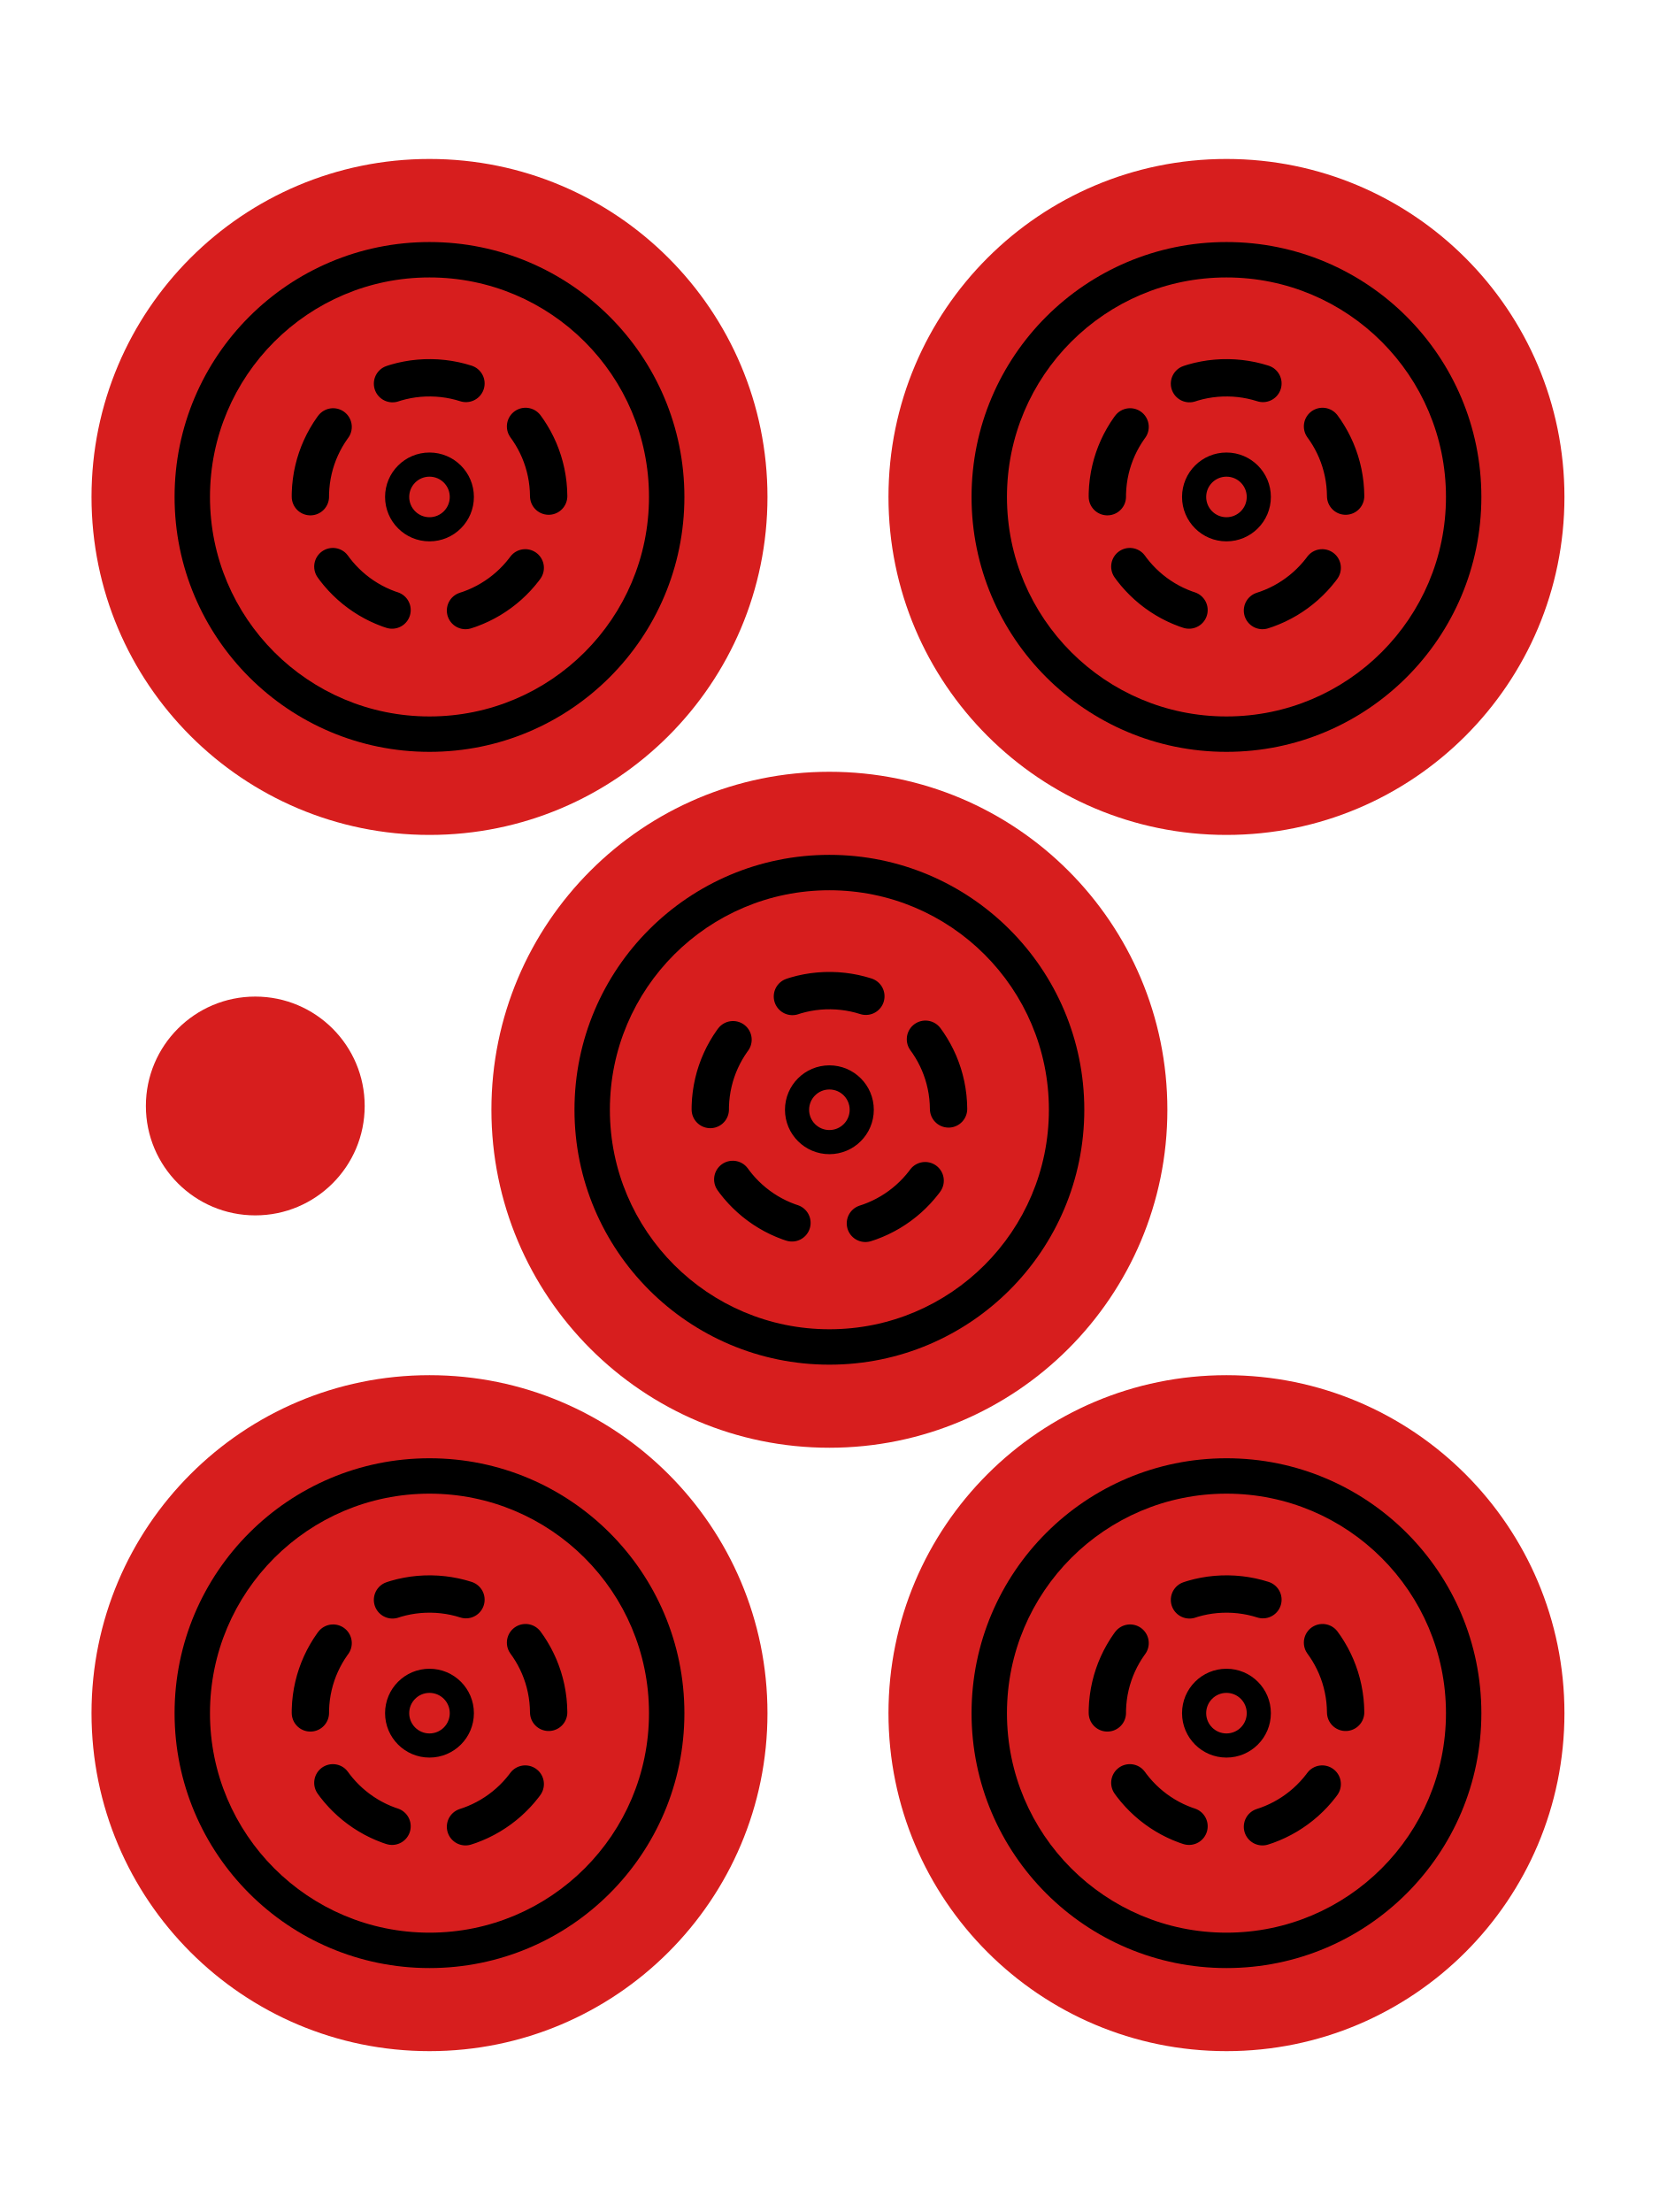
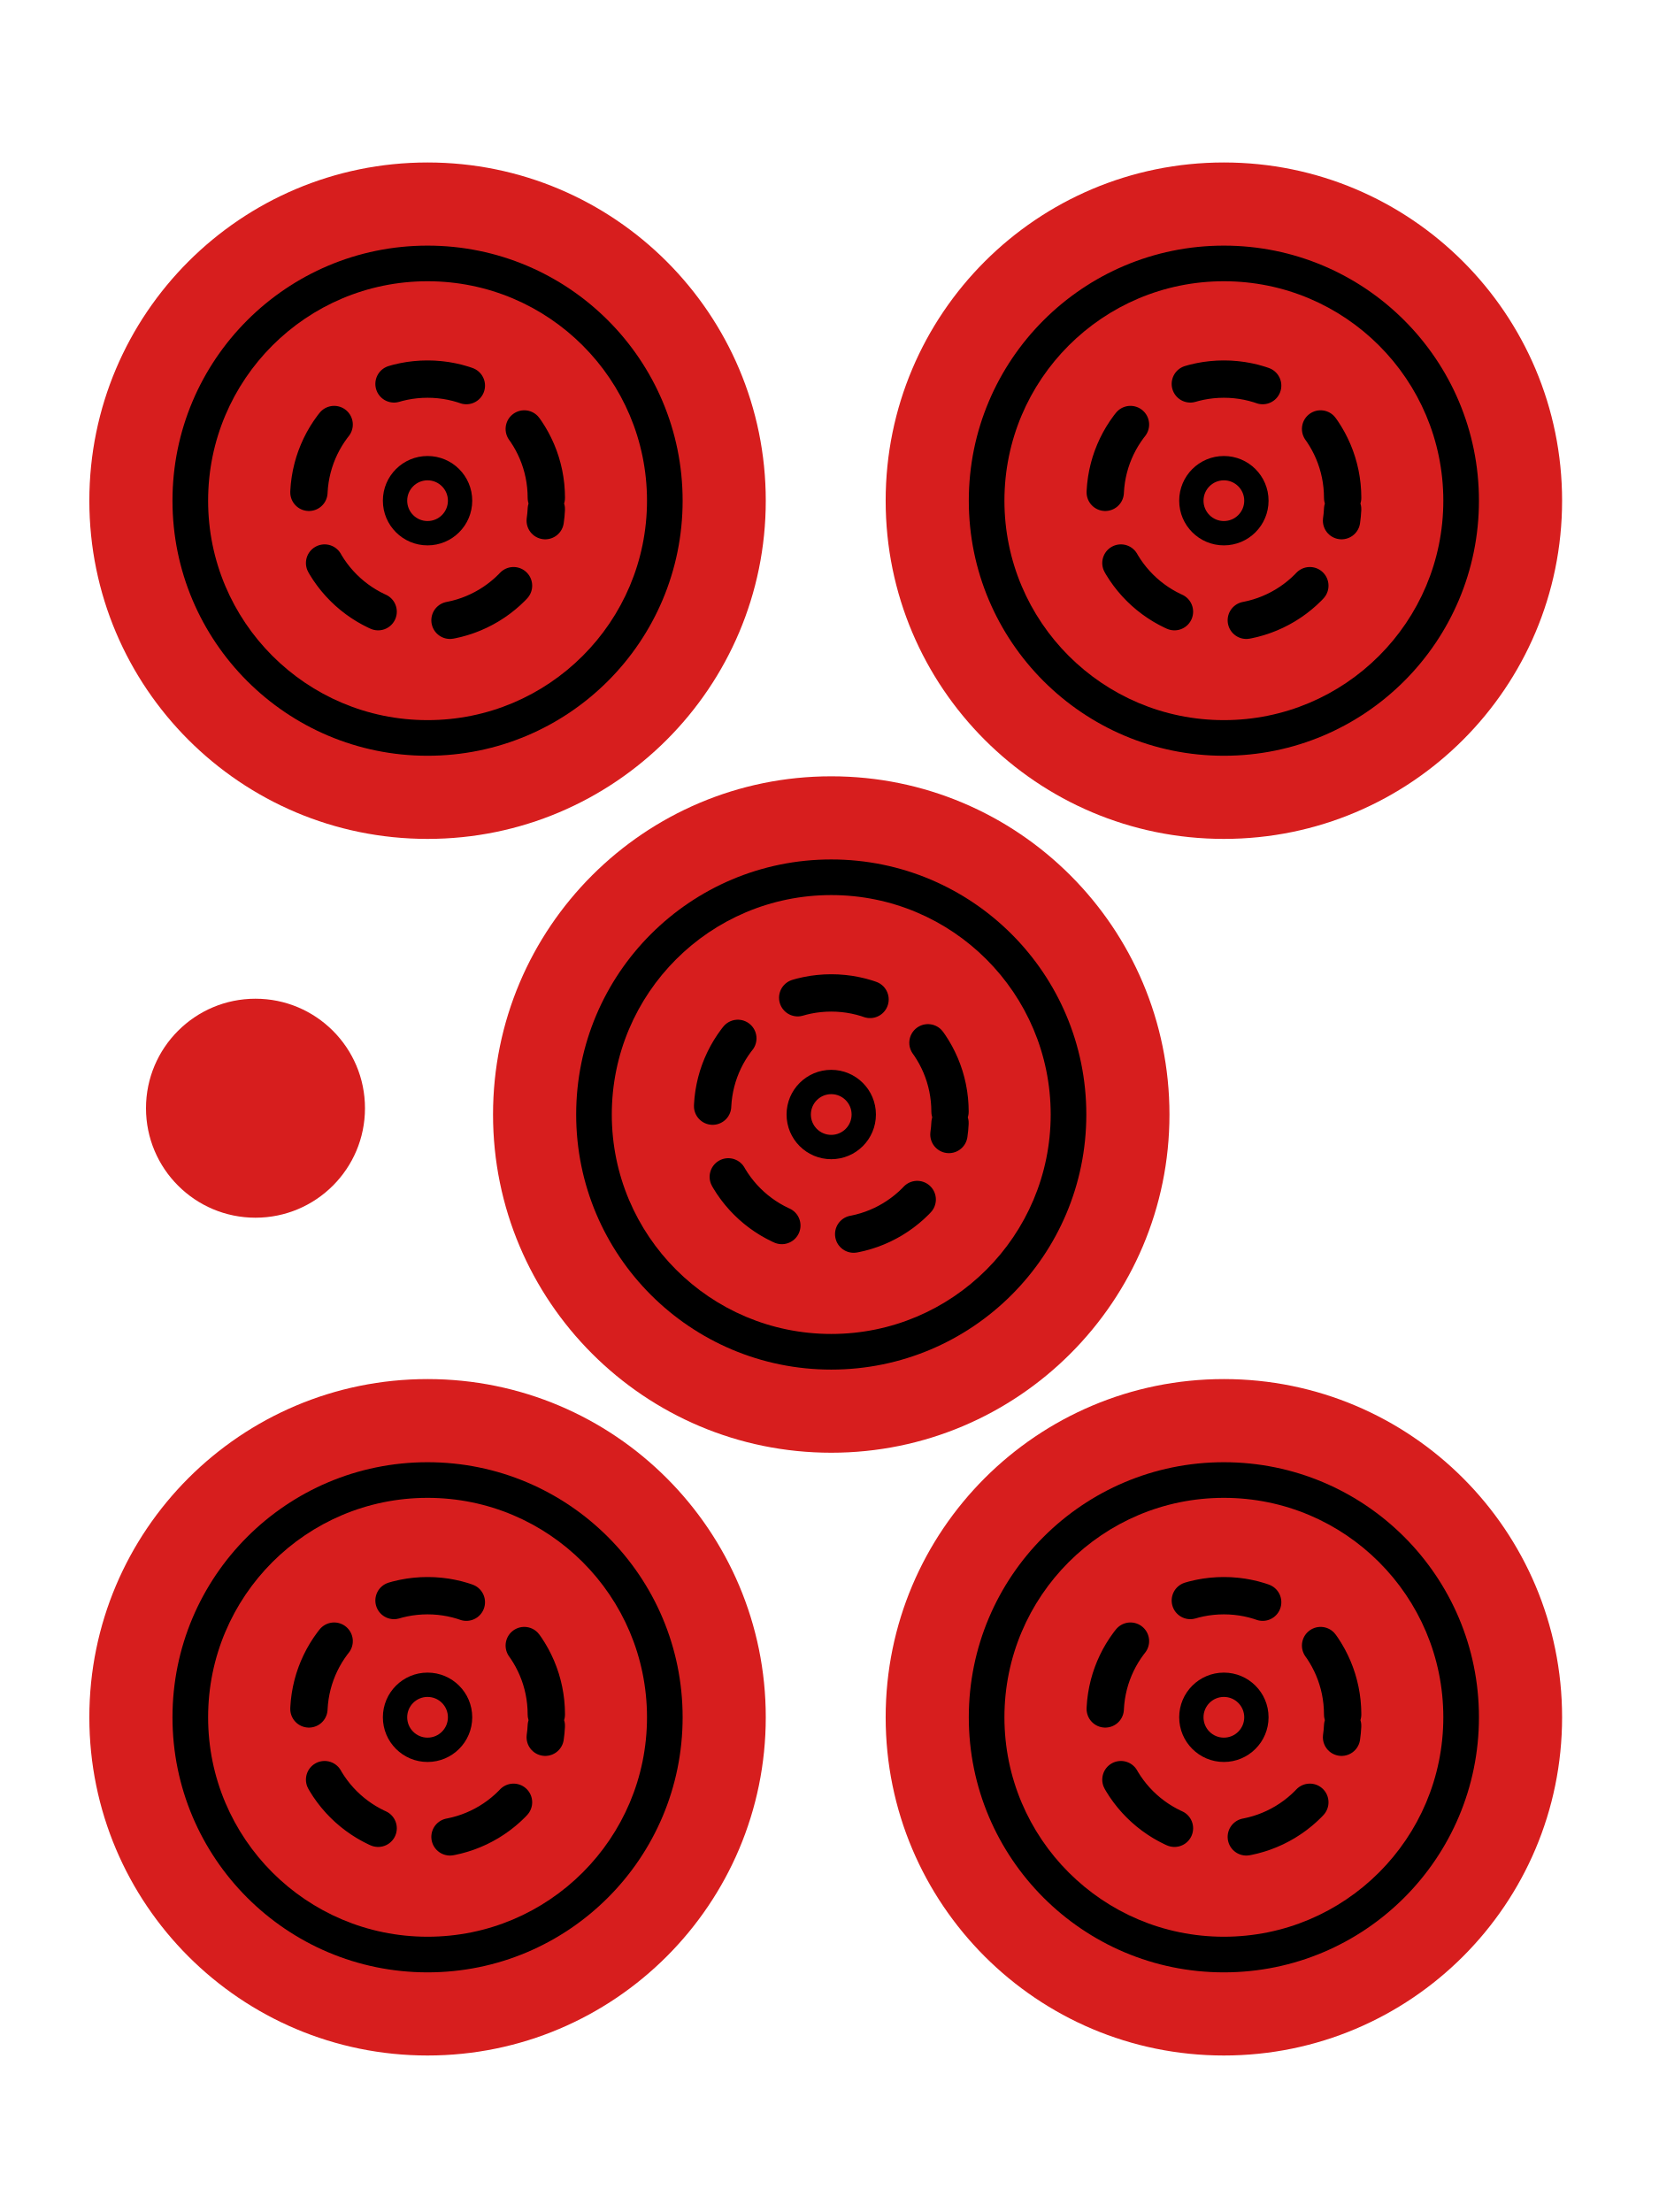
<svg xmlns="http://www.w3.org/2000/svg" width="300" height="400">
-   <g transform="translate(0 -652.362)">
-     <g transform="matrix(1.02274 0 0 1.02274 288.325 245.696)">
-       <circle style="opacity:1;fill:#d71e1e;fill-opacity:1;fill-rule:nonzero;stroke:none;stroke-width:8;stroke-linecap:round;stroke-linejoin:round;stroke-miterlimit:4;stroke-dasharray:none;stroke-dashoffset:0;stroke-opacity:1" cx="-205.976" cy="485.489" r="59.759" />
-       <circle style="opacity:1;fill:#000;fill-opacity:1;fill-rule:nonzero;stroke:none;stroke-width:8;stroke-linecap:round;stroke-linejoin:round;stroke-miterlimit:4;stroke-dasharray:none;stroke-dashoffset:0;stroke-opacity:1" cx="-205.976" cy="485.489" r="45.07" />
-       <circle style="opacity:1;fill:#d71e1e;fill-opacity:1;fill-rule:nonzero;stroke:none;stroke-width:8;stroke-linecap:round;stroke-linejoin:round;stroke-miterlimit:4;stroke-dasharray:none;stroke-dashoffset:0;stroke-opacity:1" cx="-205.976" cy="485.489" r="38.811" />
-       <path transform="scale(1 -1) rotate(.395)" d="M-188.246-484.058a21.069 21.069 0 0 1-20.673 21.065 21.069 21.069 0 0 1-21.45-20.273 21.069 21.069 0 0 1 19.866-21.827 21.069 21.069 0 0 1 22.197 19.452" style="opacity:1;fill:none;fill-opacity:.297;fill-rule:nonzero;stroke:#000;stroke-width:6.6;stroke-linecap:round;stroke-linejoin:round;stroke-miterlimit:4;stroke-dasharray:13.201,13.201;stroke-dashoffset:0;stroke-opacity:1" />
-       <circle style="opacity:1;fill:#000;fill-opacity:1;fill-rule:nonzero;stroke:none;stroke-width:8;stroke-linecap:round;stroke-linejoin:round;stroke-miterlimit:4;stroke-dasharray:none;stroke-dashoffset:0;stroke-opacity:1" cx="-205.976" cy="485.489" r="7.853" />
-       <circle style="opacity:1;fill:#d71e1e;fill-opacity:1;fill-rule:nonzero;stroke:none;stroke-width:8;stroke-linecap:round;stroke-linejoin:round;stroke-miterlimit:4;stroke-dasharray:none;stroke-dashoffset:0;stroke-opacity:1" cx="-205.976" cy="485.489" r="3.586" />
+   <g transform="translate(0 -652)">
+     <g transform="translate(288 246) scale(1.02274)">
+       <circle cx="-206" cy="485.5" r="59.8" fill="#d71e1e" />
+       <circle cx="-206" cy="485.5" r="45.1" />
+       <circle cx="-206" cy="485.5" r="38.8" fill="#d71e1e" />
+       <path fill="none" stroke="#000" stroke-dasharray="13 13" stroke-linecap="round" stroke-linejoin="round" stroke-width="6.6" d="M-185 485a21 21 0 0 0-21-21 21 21 0 0 0-21 21 21 21 0 0 0 20 22 21 21 0 0 0 22-20" />
+       <circle cx="-206" cy="485.5" r="7.9" />
+       <circle cx="-206" cy="485.5" r="3.6" fill="#d71e1e" />
    </g>
-     <g transform="matrix(1.02274 0 0 1.02274 432.443 245.696)">
-       <circle r="59.759" cy="485.489" cx="-205.976" style="opacity:1;fill:#d71e1e;fill-opacity:1;fill-rule:nonzero;stroke:none;stroke-width:8;stroke-linecap:round;stroke-linejoin:round;stroke-miterlimit:4;stroke-dasharray:none;stroke-dashoffset:0;stroke-opacity:1" />
-       <circle r="45.07" cy="485.489" cx="-205.976" style="opacity:1;fill:#000;fill-opacity:1;fill-rule:nonzero;stroke:none;stroke-width:8;stroke-linecap:round;stroke-linejoin:round;stroke-miterlimit:4;stroke-dasharray:none;stroke-dashoffset:0;stroke-opacity:1" />
-       <circle r="38.811" cy="485.489" cx="-205.976" style="opacity:1;fill:#d71e1e;fill-opacity:1;fill-rule:nonzero;stroke:none;stroke-width:8;stroke-linecap:round;stroke-linejoin:round;stroke-miterlimit:4;stroke-dasharray:none;stroke-dashoffset:0;stroke-opacity:1" />
-       <path style="opacity:1;fill:none;fill-opacity:.297;fill-rule:nonzero;stroke:#000;stroke-width:6.6;stroke-linecap:round;stroke-linejoin:round;stroke-miterlimit:4;stroke-dasharray:13.201,13.201;stroke-dashoffset:0;stroke-opacity:1" d="M-188.246-484.058a21.069 21.069 0 0 1-20.673 21.065 21.069 21.069 0 0 1-21.45-20.273 21.069 21.069 0 0 1 19.866-21.827 21.069 21.069 0 0 1 22.197 19.452" transform="scale(1 -1) rotate(.395)" />
-       <circle r="7.853" cy="485.489" cx="-205.976" style="opacity:1;fill:#000;fill-opacity:1;fill-rule:nonzero;stroke:none;stroke-width:8;stroke-linecap:round;stroke-linejoin:round;stroke-miterlimit:4;stroke-dasharray:none;stroke-dashoffset:0;stroke-opacity:1" />
-       <circle r="3.586" cy="485.489" cx="-205.976" style="opacity:1;fill:#d71e1e;fill-opacity:1;fill-rule:nonzero;stroke:none;stroke-width:8;stroke-linecap:round;stroke-linejoin:round;stroke-miterlimit:4;stroke-dasharray:none;stroke-dashoffset:0;stroke-opacity:1" />
+     <g transform="translate(432 246) scale(1.02274)">
+       <circle cx="-206" cy="485.5" r="59.8" fill="#d71e1e" />
+       <circle cx="-206" cy="485.5" r="45.1" />
+       <circle cx="-206" cy="485.5" r="38.8" fill="#d71e1e" />
+       <path fill="none" stroke="#000" stroke-dasharray="13 13" stroke-linecap="round" stroke-linejoin="round" stroke-width="6.6" d="M-185 485a21 21 0 0 0-21-21 21 21 0 0 0-21 21 21 21 0 0 0 20 22 21 21 0 0 0 22-20" />
+       <circle cx="-206" cy="485.5" r="7.9" />
+       <circle cx="-206" cy="485.5" r="3.6" fill="#d71e1e" />
    </g>
-     <g transform="matrix(1.02274 0 0 1.02274 360.64 356.513)">
-       <circle style="opacity:1;fill:#d71e1e;fill-opacity:1;fill-rule:nonzero;stroke:none;stroke-width:8;stroke-linecap:round;stroke-linejoin:round;stroke-miterlimit:4;stroke-dasharray:none;stroke-dashoffset:0;stroke-opacity:1" cx="-205.976" cy="485.489" r="59.759" />
-       <circle style="opacity:1;fill:#000;fill-opacity:1;fill-rule:nonzero;stroke:none;stroke-width:8;stroke-linecap:round;stroke-linejoin:round;stroke-miterlimit:4;stroke-dasharray:none;stroke-dashoffset:0;stroke-opacity:1" cx="-205.976" cy="485.489" r="45.07" />
-       <circle style="opacity:1;fill:#d71e1e;fill-opacity:1;fill-rule:nonzero;stroke:none;stroke-width:8;stroke-linecap:round;stroke-linejoin:round;stroke-miterlimit:4;stroke-dasharray:none;stroke-dashoffset:0;stroke-opacity:1" cx="-205.976" cy="485.489" r="38.811" />
-       <path transform="scale(1 -1) rotate(.395)" d="M-188.246-484.058a21.069 21.069 0 0 1-20.673 21.065 21.069 21.069 0 0 1-21.45-20.273 21.069 21.069 0 0 1 19.866-21.827 21.069 21.069 0 0 1 22.197 19.452" style="opacity:1;fill:none;fill-opacity:.297;fill-rule:nonzero;stroke:#000;stroke-width:6.6;stroke-linecap:round;stroke-linejoin:round;stroke-miterlimit:4;stroke-dasharray:13.201,13.201;stroke-dashoffset:0;stroke-opacity:1" />
-       <circle style="opacity:1;fill:#000;fill-opacity:1;fill-rule:nonzero;stroke:none;stroke-width:8;stroke-linecap:round;stroke-linejoin:round;stroke-miterlimit:4;stroke-dasharray:none;stroke-dashoffset:0;stroke-opacity:1" cx="-205.976" cy="485.489" r="7.853" />
-       <circle style="opacity:1;fill:#d71e1e;fill-opacity:1;fill-rule:nonzero;stroke:none;stroke-width:8;stroke-linecap:round;stroke-linejoin:round;stroke-miterlimit:4;stroke-dasharray:none;stroke-dashoffset:0;stroke-opacity:1" cx="-205.976" cy="485.489" r="3.586" />
+     <g transform="translate(361 357) scale(1.02274)">
+       <circle cx="-206" cy="485.5" r="59.8" fill="#d71e1e" />
+       <circle cx="-206" cy="485.5" r="45.1" />
+       <circle cx="-206" cy="485.5" r="38.8" fill="#d71e1e" />
+       <path fill="none" stroke="#000" stroke-dasharray="13 13" stroke-linecap="round" stroke-linejoin="round" stroke-width="6.6" d="M-185 485a21 21 0 0 0-21-21 21 21 0 0 0-21 21 21 21 0 0 0 20 22 21 21 0 0 0 22-20" />
+       <circle cx="-206" cy="485.5" r="7.9" />
+       <circle cx="-206" cy="485.5" r="3.6" fill="#d71e1e" />
    </g>
-     <g transform="matrix(1.02274 0 0 1.02274 432.443 465.627)">
-       <circle style="opacity:1;fill:#d71e1e;fill-opacity:1;fill-rule:nonzero;stroke:none;stroke-width:8;stroke-linecap:round;stroke-linejoin:round;stroke-miterlimit:4;stroke-dasharray:none;stroke-dashoffset:0;stroke-opacity:1" cx="-205.976" cy="485.489" r="59.759" />
-       <circle style="opacity:1;fill:#000;fill-opacity:1;fill-rule:nonzero;stroke:none;stroke-width:8;stroke-linecap:round;stroke-linejoin:round;stroke-miterlimit:4;stroke-dasharray:none;stroke-dashoffset:0;stroke-opacity:1" cx="-205.976" cy="485.489" r="45.07" />
-       <circle style="opacity:1;fill:#d71e1e;fill-opacity:1;fill-rule:nonzero;stroke:none;stroke-width:8;stroke-linecap:round;stroke-linejoin:round;stroke-miterlimit:4;stroke-dasharray:none;stroke-dashoffset:0;stroke-opacity:1" cx="-205.976" cy="485.489" r="38.811" />
-       <path transform="scale(1 -1) rotate(.395)" d="M-188.246-484.058a21.069 21.069 0 0 1-20.673 21.065 21.069 21.069 0 0 1-21.45-20.273 21.069 21.069 0 0 1 19.866-21.827 21.069 21.069 0 0 1 22.197 19.452" style="opacity:1;fill:none;fill-opacity:.297;fill-rule:nonzero;stroke:#000;stroke-width:6.6;stroke-linecap:round;stroke-linejoin:round;stroke-miterlimit:4;stroke-dasharray:13.201,13.201;stroke-dashoffset:0;stroke-opacity:1" />
-       <circle style="opacity:1;fill:#000;fill-opacity:1;fill-rule:nonzero;stroke:none;stroke-width:8;stroke-linecap:round;stroke-linejoin:round;stroke-miterlimit:4;stroke-dasharray:none;stroke-dashoffset:0;stroke-opacity:1" cx="-205.976" cy="485.489" r="7.853" />
-       <circle style="opacity:1;fill:#d71e1e;fill-opacity:1;fill-rule:nonzero;stroke:none;stroke-width:8;stroke-linecap:round;stroke-linejoin:round;stroke-miterlimit:4;stroke-dasharray:none;stroke-dashoffset:0;stroke-opacity:1" cx="-205.976" cy="485.489" r="3.586" />
+     <g transform="translate(432 466) scale(1.02274)">
+       <circle cx="-206" cy="485.5" r="59.8" fill="#d71e1e" />
+       <circle cx="-206" cy="485.5" r="45.1" />
+       <circle cx="-206" cy="485.5" r="38.8" fill="#d71e1e" />
+       <path fill="none" stroke="#000" stroke-dasharray="13 13" stroke-linecap="round" stroke-linejoin="round" stroke-width="6.6" d="M-185 485a21 21 0 0 0-21-21 21 21 0 0 0-21 21 21 21 0 0 0 20 22 21 21 0 0 0 22-20" />
+       <circle cx="-206" cy="485.5" r="7.9" />
+       <circle cx="-206" cy="485.5" r="3.6" fill="#d71e1e" />
    </g>
-     <g transform="matrix(1.02274 0 0 1.02274 288.325 465.627)">
-       <circle r="59.759" cy="485.489" cx="-205.976" style="opacity:1;fill:#d71e1e;fill-opacity:1;fill-rule:nonzero;stroke:none;stroke-width:8;stroke-linecap:round;stroke-linejoin:round;stroke-miterlimit:4;stroke-dasharray:none;stroke-dashoffset:0;stroke-opacity:1" />
-       <circle r="45.07" cy="485.489" cx="-205.976" style="opacity:1;fill:#000;fill-opacity:1;fill-rule:nonzero;stroke:none;stroke-width:8;stroke-linecap:round;stroke-linejoin:round;stroke-miterlimit:4;stroke-dasharray:none;stroke-dashoffset:0;stroke-opacity:1" />
-       <circle r="38.811" cy="485.489" cx="-205.976" style="opacity:1;fill:#d71e1e;fill-opacity:1;fill-rule:nonzero;stroke:none;stroke-width:8;stroke-linecap:round;stroke-linejoin:round;stroke-miterlimit:4;stroke-dasharray:none;stroke-dashoffset:0;stroke-opacity:1" />
-       <path style="opacity:1;fill:none;fill-opacity:.297;fill-rule:nonzero;stroke:#000;stroke-width:6.6;stroke-linecap:round;stroke-linejoin:round;stroke-miterlimit:4;stroke-dasharray:13.201,13.201;stroke-dashoffset:0;stroke-opacity:1" d="M-188.246-484.058a21.069 21.069 0 0 1-20.673 21.065 21.069 21.069 0 0 1-21.45-20.273 21.069 21.069 0 0 1 19.866-21.827 21.069 21.069 0 0 1 22.197 19.452" transform="scale(1 -1) rotate(.395)" />
-       <circle r="7.853" cy="485.489" cx="-205.976" style="opacity:1;fill:#000;fill-opacity:1;fill-rule:nonzero;stroke:none;stroke-width:8;stroke-linecap:round;stroke-linejoin:round;stroke-miterlimit:4;stroke-dasharray:none;stroke-dashoffset:0;stroke-opacity:1" />
-       <circle r="3.586" cy="485.489" cx="-205.976" style="opacity:1;fill:#d71e1e;fill-opacity:1;fill-rule:nonzero;stroke:none;stroke-width:8;stroke-linecap:round;stroke-linejoin:round;stroke-miterlimit:4;stroke-dasharray:none;stroke-dashoffset:0;stroke-opacity:1" />
+     <g transform="translate(288 466) scale(1.02274)">
+       <circle cx="-206" cy="485.5" r="59.8" fill="#d71e1e" />
+       <circle cx="-206" cy="485.5" r="45.1" />
+       <circle cx="-206" cy="485.5" r="38.8" fill="#d71e1e" />
+       <path fill="none" stroke="#000" stroke-dasharray="13 13" stroke-linecap="round" stroke-linejoin="round" stroke-width="6.6" d="M-185 485a21 21 0 0 0-21-21 21 21 0 0 0-21 21 21 21 0 0 0 20 22 21 21 0 0 0 22-20" />
+       <circle cx="-206" cy="485.5" r="7.9" />
+       <circle cx="-206" cy="485.5" r="3.6" fill="#d71e1e" />
    </g>
-     <circle style="opacity:1;fill:#d71e1e;fill-opacity:1;fill-rule:nonzero;stroke:none;stroke-width:10;stroke-linecap:butt;stroke-linejoin:round;stroke-miterlimit:4;stroke-dasharray:none;stroke-dashoffset:0;stroke-opacity:1" cx="46.163" cy="852.358" r="19.783" />
+     <circle cx="46.2" cy="852.4" r="19.8" fill="#d71e1e" />
  </g>
</svg>
